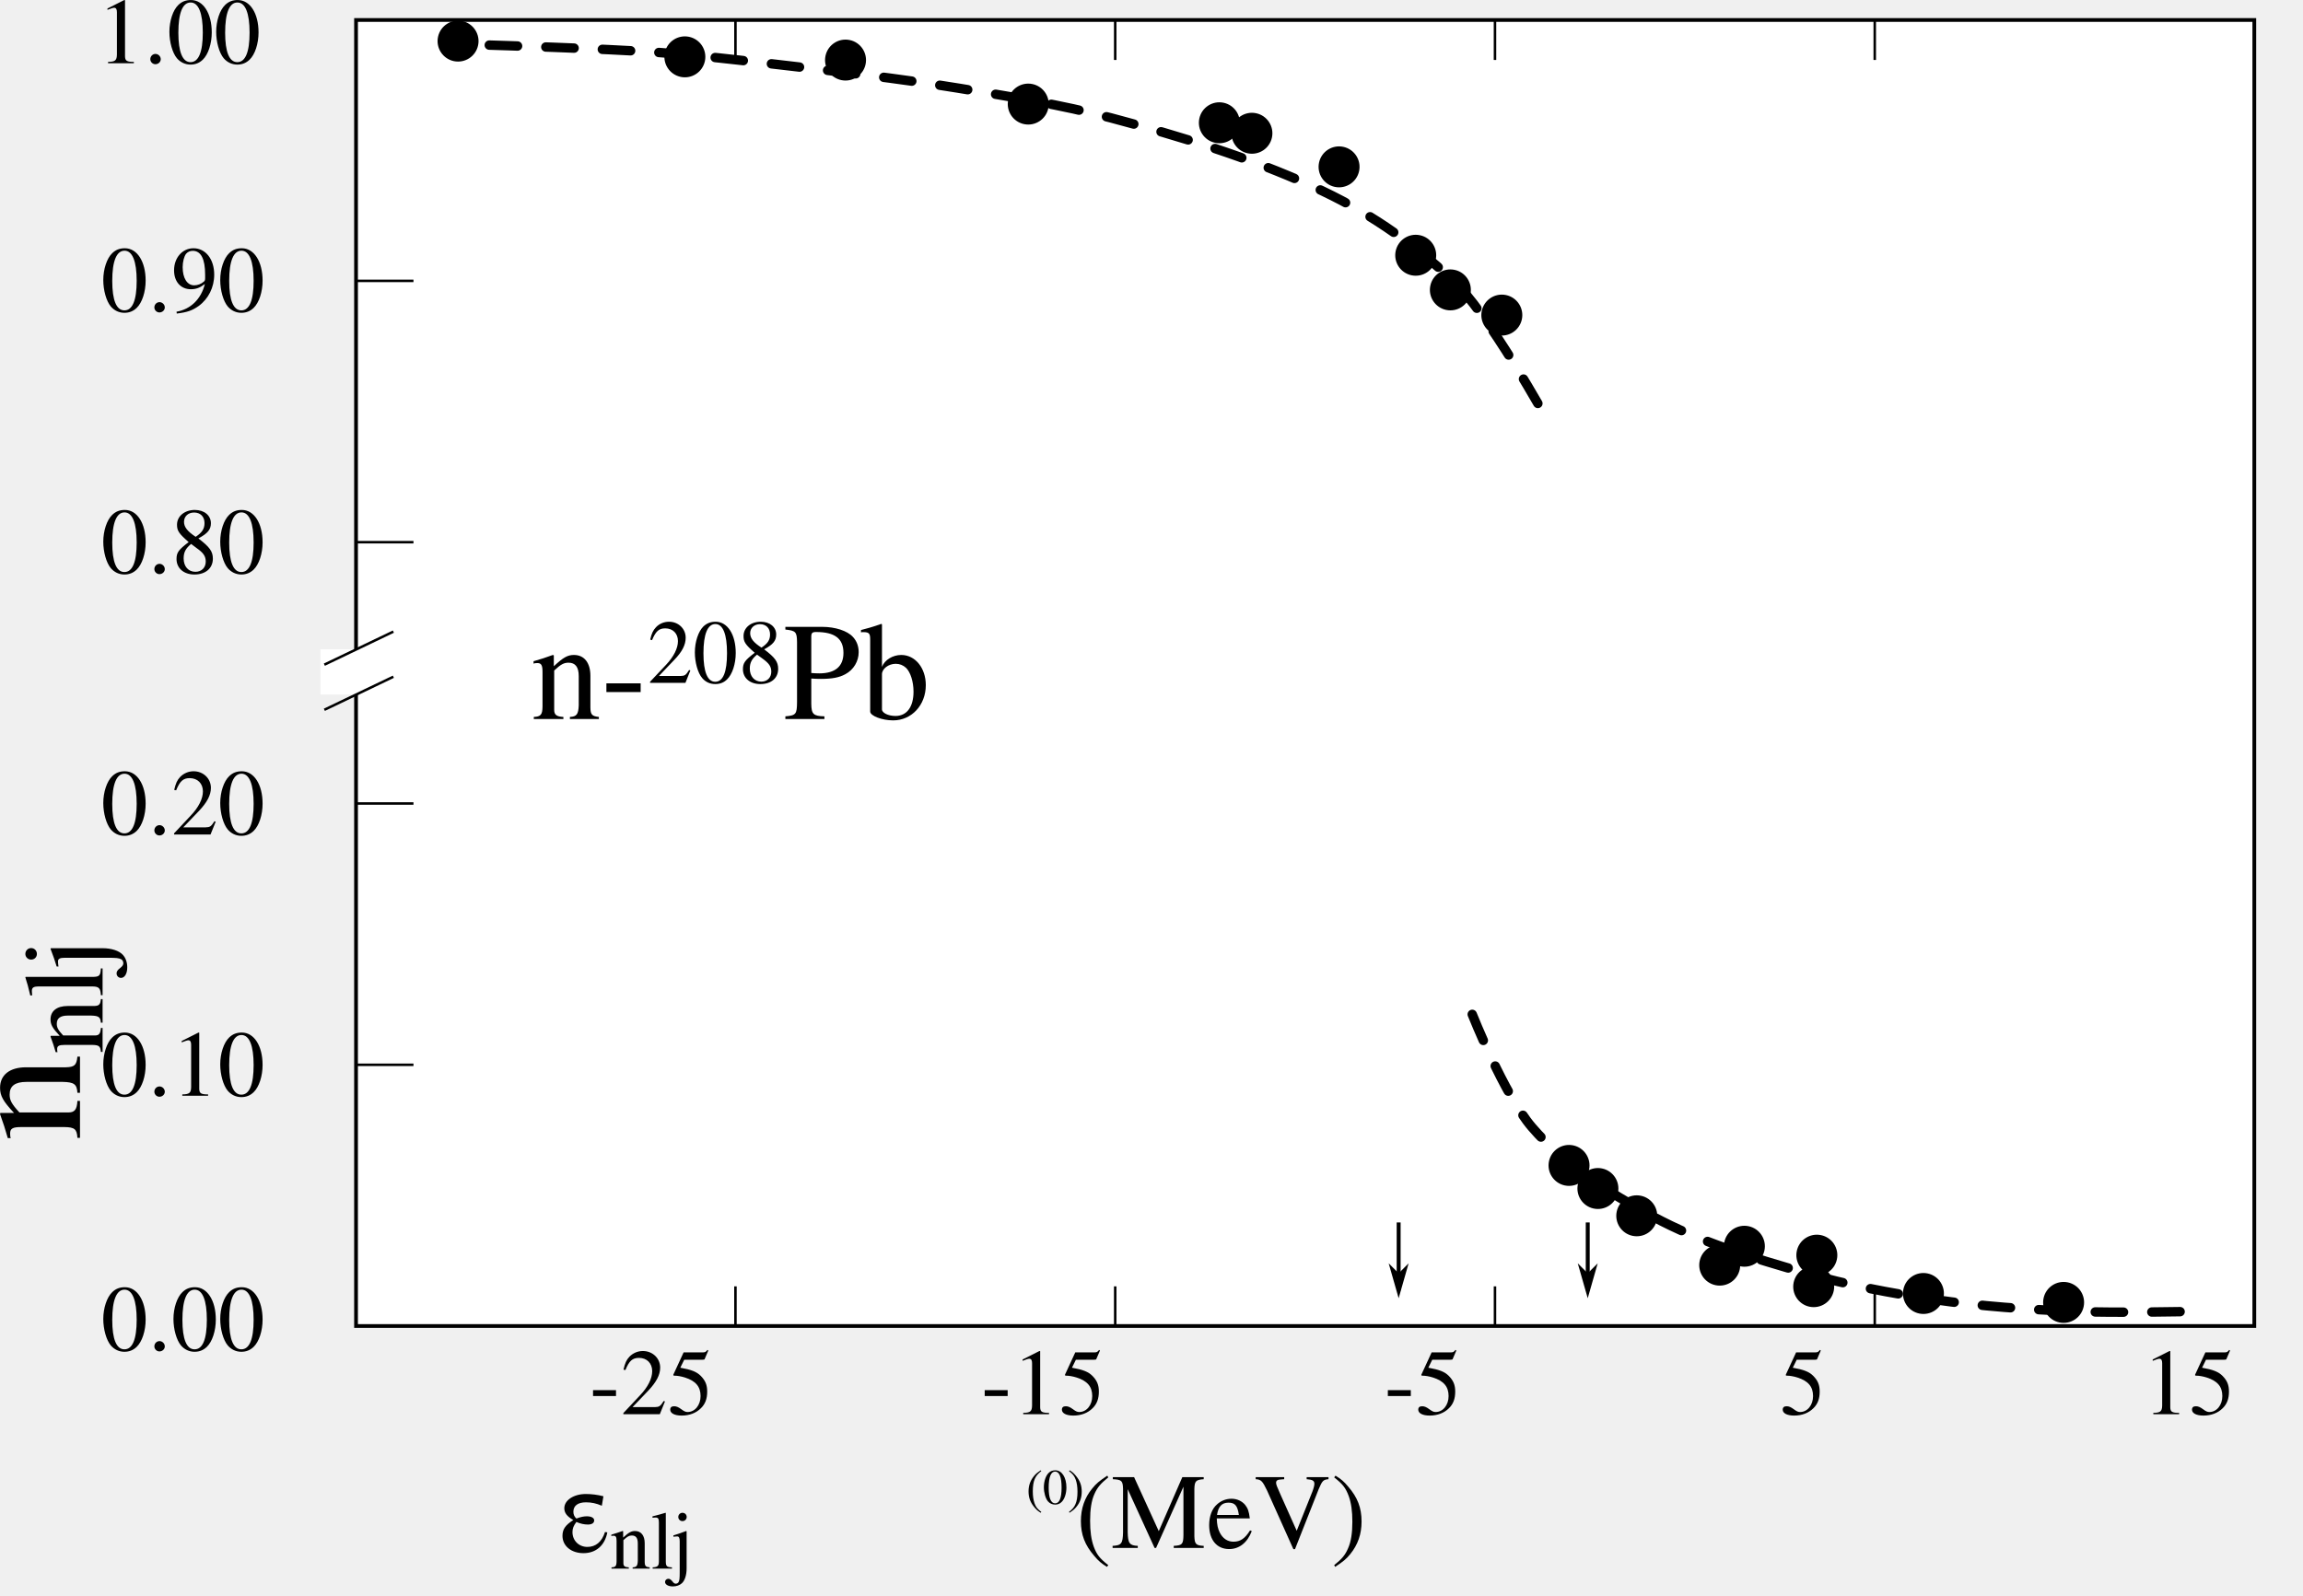
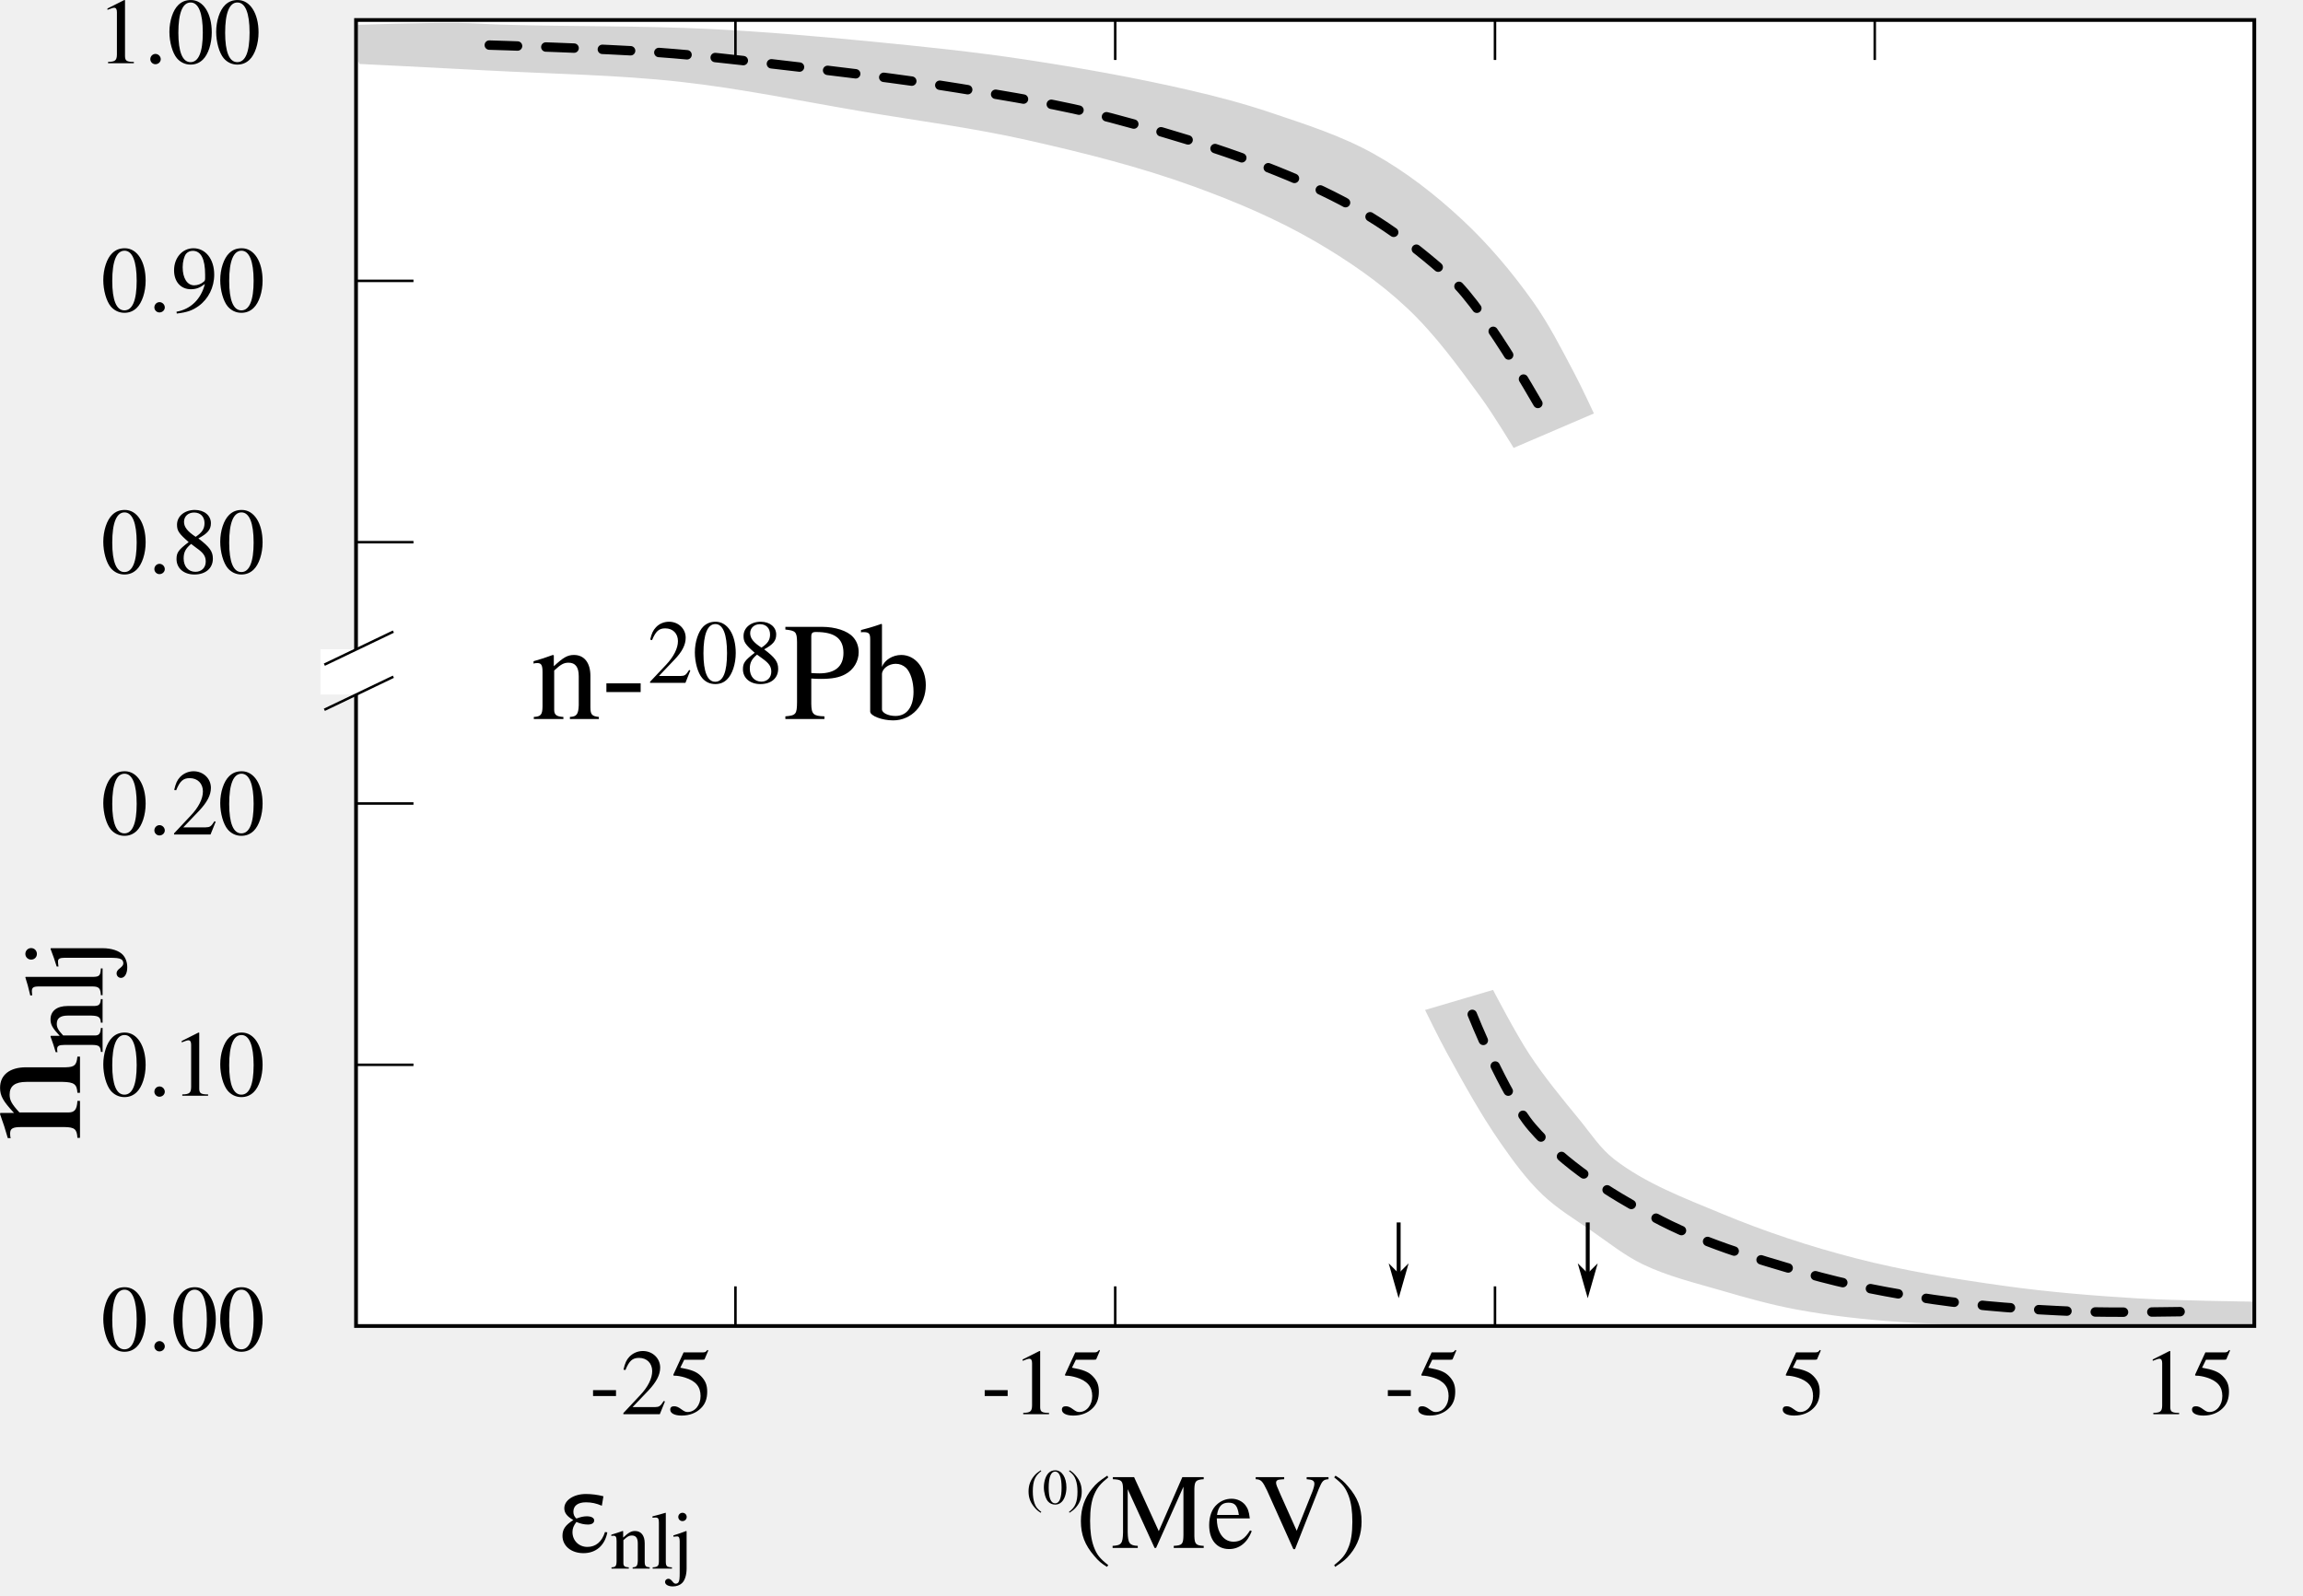
<svg xmlns="http://www.w3.org/2000/svg" id="svg2873" version="1.1" viewBox="0 0 293.086 203.071" height="203.071mm" width="293.086mm">
  <defs id="defs2867">
    <marker orient="auto" refY="0.0" refX="0.0" id="marker4111" style="overflow:visible;">
      <path id="path4109" d="M 0.0,0.0 L 5.0,-5.0 L -12.5,0.0 L 5.0,5.0 L 0.0,0.0 z " style="fill-rule:evenodd;stroke:#000000;stroke-width:1pt;stroke-opacity:1;fill:#000000;fill-opacity:1" transform="scale(0.4) rotate(180) translate(10,0)" />
    </marker>
    <marker style="overflow:visible;" id="Arrow1Mend" refX="0.0" refY="0.0" orient="auto">
      <path transform="scale(0.4) rotate(180) translate(10,0)" style="fill-rule:evenodd;stroke:#000000;stroke-width:1pt;stroke-opacity:1;fill:#000000;fill-opacity:1" d="M 0.0,0.0 L 5.0,-5.0 L -12.5,0.0 L 5.0,5.0 L 0.0,0.0 z " id="path3762" />
    </marker>
  </defs>
  <rect style="opacity:1;fill:#ffffff;fill-opacity:1;stroke:#000000;stroke-width:0.478;stroke-linecap:round;stroke-miterlimit:4;stroke-dasharray:none;stroke-dashoffset:0;stroke-opacity:1" id="rect3458" width="241.579" height="166.257" x="45.31" y="2.541" />
  <path style="fill:none;fill-rule:evenodd;stroke:#000000;stroke-width:0.319px;stroke-linecap:butt;stroke-linejoin:miter;stroke-opacity:1" d="m 93.595,163.751 v 5.101" id="path3460" />
  <path id="path3462" d="m 141.925,163.751 v 5.101" style="fill:none;fill-rule:evenodd;stroke:#000000;stroke-width:0.319px;stroke-linecap:butt;stroke-linejoin:miter;stroke-opacity:1" />
  <path style="fill:none;fill-rule:evenodd;stroke:#000000;stroke-width:0.319px;stroke-linecap:butt;stroke-linejoin:miter;stroke-opacity:1" d="m 190.256,163.751 v 5.101" id="path3464" />
-   <path id="path3466" d="m 238.586,163.751 v 5.101" style="fill:none;fill-rule:evenodd;stroke:#000000;stroke-width:0.319px;stroke-linecap:butt;stroke-linejoin:miter;stroke-opacity:1" />
  <path id="path3470" d="M 45.207,135.547 H 52.619" style="fill:none;fill-rule:evenodd;stroke:#000000;stroke-width:0.319px;stroke-linecap:butt;stroke-linejoin:miter;stroke-opacity:1" />
  <path style="fill:none;fill-rule:evenodd;stroke:#000000;stroke-width:0.319px;stroke-linecap:butt;stroke-linejoin:miter;stroke-opacity:1" d="M 45.207,102.283 H 52.619" id="path3474" />
  <path id="path3476" d="M 45.207,69.019 H 52.619" style="fill:none;fill-rule:evenodd;stroke:#000000;stroke-width:0.319px;stroke-linecap:butt;stroke-linejoin:miter;stroke-opacity:1" />
  <path style="fill:none;fill-rule:evenodd;stroke:#000000;stroke-width:0.319px;stroke-linecap:butt;stroke-linejoin:miter;stroke-opacity:1" d="M 45.207,35.754 H 52.619" id="path3478" />
  <rect style="opacity:1;fill:#ffffff;fill-opacity:1;stroke:none;stroke-width:0.478;stroke-linecap:round;stroke-miterlimit:4;stroke-dasharray:none;stroke-dashoffset:0;stroke-opacity:1" id="rect3482" width="9.334" height="5.762" x="40.78" y="82.647" />
  <path style="fill:none;fill-rule:evenodd;stroke:#000000;stroke-width:0.319px;stroke-linecap:butt;stroke-linejoin:miter;stroke-opacity:1" d="m 41.278,84.611 8.784,-4.208" id="path3484" />
  <path id="path3486" d="m 41.278,90.355 8.784,-4.208" style="fill:none;fill-rule:evenodd;stroke:#000000;stroke-width:0.319px;stroke-linecap:butt;stroke-linejoin:miter;stroke-opacity:1" />
  <path id="path3507" d="M 93.595,2.532 V 7.633" style="fill:none;fill-rule:evenodd;stroke:#000000;stroke-width:0.319px;stroke-linecap:butt;stroke-linejoin:miter;stroke-opacity:1" />
  <path style="fill:none;fill-rule:evenodd;stroke:#000000;stroke-width:0.319px;stroke-linecap:butt;stroke-linejoin:miter;stroke-opacity:1" d="M 141.925,2.532 V 7.633" id="path3509" />
  <path id="path3511" d="M 190.256,2.532 V 7.633" style="fill:none;fill-rule:evenodd;stroke:#000000;stroke-width:0.319px;stroke-linecap:butt;stroke-linejoin:miter;stroke-opacity:1" />
  <path style="fill:none;fill-rule:evenodd;stroke:#000000;stroke-width:0.319px;stroke-linecap:butt;stroke-linejoin:miter;stroke-opacity:1" d="M 238.586,2.532 V 7.633" id="path3513" />
  <path style="fill:none;fill-rule:evenodd;stroke:#000000;stroke-width:1.2;stroke-linecap:round;stroke-linejoin:miter;stroke-miterlimit:4;stroke-dasharray:3.6, 3.6;stroke-dashoffset:0;stroke-opacity:1" d="m 62.268,5.741 c 0,0 14.447,0.424 21.64,0.945 4.996,0.362 9.963,0.937 14.924,1.512 7.735,0.897 15.481,1.781 23.133,3.024 6.529,1.061 13.097,2.11 19.401,3.78 8.831,2.34 17.592,5.048 25.62,8.695 7.103,3.227 12.113,6.758 17.663,11.731 4.652,4.17 12.421,18.326 12.421,18.326" id="path3519" />
  <path style="fill:none;fill-rule:evenodd;stroke:#000000;stroke-width:1.2;stroke-linecap:round;stroke-linejoin:miter;stroke-miterlimit:4;stroke-dasharray:3.6, 3.6;stroke-dashoffset:0;stroke-opacity:1" d="m 187.362,129.127 c 0,0 4.068,10.261 7.602,14.368 4.15,4.824 9.781,8.329 15.353,11.346 6.078,3.292 12.764,5.287 19.374,7.186 5.388,1.548 10.912,2.6 16.45,3.404 5.932,0.861 11.926,1.26 17.912,1.513 4.992,0.21 14.988,0 14.988,0" id="path3521" />
-   <path style="opacity:1;fill:#000000;fill-opacity:1;stroke:none;stroke-width:0.77;stroke-linecap:round;stroke-miterlimit:4;stroke-dasharray:2.309, 2.309;stroke-dashoffset:0;stroke-opacity:1" id="path3525" d="M 57.749,7.78 A 2.606,2.606 0 0 1 55.744,4.692 2.606,2.606 0 0 1 58.828,2.681 2.606,2.606 0 0 1 60.845,5.76 2.606,2.606 0 0 1 57.77,7.784" />
-   <path d="M 86.614,9.784 A 2.606,2.606 0 0 1 84.609,6.697 2.606,2.606 0 0 1 87.693,4.686 2.606,2.606 0 0 1 89.71,7.765 2.606,2.606 0 0 1 86.635,9.789" id="path3527" style="opacity:1;fill:#000000;fill-opacity:1;stroke:none;stroke-width:0.77;stroke-linecap:round;stroke-miterlimit:4;stroke-dasharray:2.309, 2.309;stroke-dashoffset:0;stroke-opacity:1" />
-   <path style="opacity:1;fill:#000000;fill-opacity:1;stroke:none;stroke-width:0.77;stroke-linecap:round;stroke-miterlimit:4;stroke-dasharray:2.309, 2.309;stroke-dashoffset:0;stroke-opacity:1" id="path3529" d="m 107.06,10.196 a 2.606,2.606 0 0 1 -2.005,-3.088 2.606,2.606 0 0 1 3.084,-2.011 2.606,2.606 0 0 1 2.018,3.079 2.606,2.606 0 0 1 -3.075,2.024" />
-   <path d="m 130.313,15.798 a 2.606,2.606 0 0 1 -2.005,-3.088 2.606,2.606 0 0 1 3.084,-2.011 2.606,2.606 0 0 1 2.018,3.079 2.606,2.606 0 0 1 -3.075,2.024" id="path3531" style="opacity:1;fill:#000000;fill-opacity:1;stroke:none;stroke-width:0.77;stroke-linecap:round;stroke-miterlimit:4;stroke-dasharray:2.309, 2.309;stroke-dashoffset:0;stroke-opacity:1" />
-   <path style="opacity:1;fill:#000000;fill-opacity:1;stroke:none;stroke-width:0.77;stroke-linecap:round;stroke-miterlimit:4;stroke-dasharray:2.309, 2.309;stroke-dashoffset:0;stroke-opacity:1" id="path3533" d="m 154.634,18.177 a 2.606,2.606 0 0 1 -2.005,-3.088 2.606,2.606 0 0 1 3.084,-2.011 2.606,2.606 0 0 1 2.018,3.079 2.606,2.606 0 0 1 -3.075,2.024" />
-   <path d="m 158.777,19.513 a 2.606,2.606 0 0 1 -2.005,-3.088 2.606,2.606 0 0 1 3.084,-2.011 2.606,2.606 0 0 1 2.018,3.079 2.606,2.606 0 0 1 -3.075,2.024" id="path3535" style="opacity:1;fill:#000000;fill-opacity:1;stroke:none;stroke-width:0.77;stroke-linecap:round;stroke-miterlimit:4;stroke-dasharray:2.309, 2.309;stroke-dashoffset:0;stroke-opacity:1" />
-   <path style="opacity:1;fill:#000000;fill-opacity:1;stroke:none;stroke-width:0.77;stroke-linecap:round;stroke-miterlimit:4;stroke-dasharray:2.309, 2.309;stroke-dashoffset:0;stroke-opacity:1" id="path3537" d="m 169.868,23.789 a 2.606,2.606 0 0 1 -2.005,-3.088 2.606,2.606 0 0 1 3.084,-2.011 2.606,2.606 0 0 1 2.018,3.079 2.606,2.606 0 0 1 -3.075,2.024" />
-   <path d="m 179.624,35.041 a 2.606,2.606 0 0 1 -2.005,-3.088 2.606,2.606 0 0 1 3.084,-2.011 2.606,2.606 0 0 1 2.018,3.079 2.606,2.606 0 0 1 -3.075,2.024" id="path3539" style="opacity:1;fill:#000000;fill-opacity:1;stroke:none;stroke-width:0.77;stroke-linecap:round;stroke-miterlimit:4;stroke-dasharray:2.309, 2.309;stroke-dashoffset:0;stroke-opacity:1" />
-   <path style="opacity:1;fill:#000000;fill-opacity:1;stroke:none;stroke-width:0.77;stroke-linecap:round;stroke-miterlimit:4;stroke-dasharray:2.309, 2.309;stroke-dashoffset:0;stroke-opacity:1" id="path3541" d="m 184.034,39.451 a 2.606,2.606 0 0 1 -2.005,-3.088 2.606,2.606 0 0 1 3.084,-2.011 2.606,2.606 0 0 1 2.018,3.079 2.606,2.606 0 0 1 -3.075,2.024" />
-   <path d="m 190.582,42.659 a 2.606,2.606 0 0 1 -2.005,-3.088 2.606,2.606 0 0 1 3.084,-2.011 2.606,2.606 0 0 1 2.018,3.079 2.606,2.606 0 0 1 -3.075,2.024" id="path3543" style="opacity:1;fill:#000000;fill-opacity:1;stroke:none;stroke-width:0.77;stroke-linecap:round;stroke-miterlimit:4;stroke-dasharray:2.309, 2.309;stroke-dashoffset:0;stroke-opacity:1" />
-   <path style="opacity:1;fill:#000000;fill-opacity:1;stroke:none;stroke-width:0.77;stroke-linecap:round;stroke-miterlimit:4;stroke-dasharray:2.309, 2.309;stroke-dashoffset:0;stroke-opacity:1" id="path3545" d="m 199.134,150.903 a 2.606,2.606 0 0 1 -2.005,-3.088 2.606,2.606 0 0 1 3.084,-2.011 2.606,2.606 0 0 1 2.018,3.079 2.606,2.606 0 0 1 -3.075,2.024" />
-   <path d="m 202.809,153.843 a 2.606,2.606 0 0 1 -2.005,-3.088 2.606,2.606 0 0 1 3.084,-2.011 2.606,2.606 0 0 1 2.018,3.079 2.606,2.606 0 0 1 -3.075,2.024" id="path3547" style="opacity:1;fill:#000000;fill-opacity:1;stroke:none;stroke-width:0.77;stroke-linecap:round;stroke-miterlimit:4;stroke-dasharray:2.309, 2.309;stroke-dashoffset:0;stroke-opacity:1" />
-   <path style="opacity:1;fill:#000000;fill-opacity:1;stroke:none;stroke-width:0.77;stroke-linecap:round;stroke-miterlimit:4;stroke-dasharray:2.309, 2.309;stroke-dashoffset:0;stroke-opacity:1" id="path3549" d="m 207.754,157.317 a 2.606,2.606 0 0 1 -2.005,-3.088 2.606,2.606 0 0 1 3.084,-2.011 2.606,2.606 0 0 1 2.018,3.079 2.606,2.606 0 0 1 -3.075,2.024" />
-   <path d="m 218.311,163.598 a 2.606,2.606 0 0 1 -2.005,-3.088 2.606,2.606 0 0 1 3.084,-2.011 2.606,2.606 0 0 1 2.018,3.079 2.606,2.606 0 0 1 -3.075,2.024" id="path3551" style="opacity:1;fill:#000000;fill-opacity:1;stroke:none;stroke-width:0.77;stroke-linecap:round;stroke-miterlimit:4;stroke-dasharray:2.309, 2.309;stroke-dashoffset:0;stroke-opacity:1" />
-   <path style="opacity:1;fill:#000000;fill-opacity:1;stroke:none;stroke-width:0.77;stroke-linecap:round;stroke-miterlimit:4;stroke-dasharray:2.309, 2.309;stroke-dashoffset:0;stroke-opacity:1" id="path3553" d="m 221.451,161.193 a 2.606,2.606 0 0 1 -2.005,-3.088 2.606,2.606 0 0 1 3.084,-2.011 2.606,2.606 0 0 1 2.018,3.079 2.606,2.606 0 0 1 -3.075,2.024" />
-   <path d="m 230.672,162.329 a 2.606,2.606 0 0 1 -2.005,-3.088 2.606,2.606 0 0 1 3.084,-2.011 2.606,2.606 0 0 1 2.018,3.079 2.606,2.606 0 0 1 -3.075,2.024" id="path3555" style="opacity:1;fill:#000000;fill-opacity:1;stroke:none;stroke-width:0.77;stroke-linecap:round;stroke-miterlimit:4;stroke-dasharray:2.309, 2.309;stroke-dashoffset:0;stroke-opacity:1" />
-   <path style="opacity:1;fill:#000000;fill-opacity:1;stroke:none;stroke-width:0.77;stroke-linecap:round;stroke-miterlimit:4;stroke-dasharray:2.309, 2.309;stroke-dashoffset:0;stroke-opacity:1" id="path3557" d="m 230.271,166.338 a 2.606,2.606 0 0 1 -2.005,-3.088 2.606,2.606 0 0 1 3.084,-2.011 2.606,2.606 0 0 1 2.018,3.079 2.606,2.606 0 0 1 -3.075,2.024" />
-   <path d="m 244.236,167.206 a 2.606,2.606 0 0 1 -2.005,-3.088 2.606,2.606 0 0 1 3.084,-2.011 2.606,2.606 0 0 1 2.018,3.079 2.606,2.606 0 0 1 -3.075,2.024" id="path3559" style="opacity:1;fill:#000000;fill-opacity:1;stroke:none;stroke-width:0.77;stroke-linecap:round;stroke-miterlimit:4;stroke-dasharray:2.309, 2.309;stroke-dashoffset:0;stroke-opacity:1" />
-   <path style="opacity:1;fill:#000000;fill-opacity:1;stroke:none;stroke-width:0.77;stroke-linecap:round;stroke-miterlimit:4;stroke-dasharray:2.309, 2.309;stroke-dashoffset:0;stroke-opacity:1" id="path3561" d="m 262.076,168.342 a 2.606,2.606 0 0 1 -2.005,-3.088 2.606,2.606 0 0 1 3.084,-2.011 2.606,2.606 0 0 1 2.018,3.079 2.606,2.606 0 0 1 -3.075,2.024" />
  <text xml:space="preserve" style="font-style:normal;font-weight:normal;font-size:11.906px;line-height:125%;font-family:Sans;text-align:end;letter-spacing:0px;word-spacing:0px;text-anchor:end;fill:#000000;fill-opacity:1;stroke:none;stroke-width:0.265px;stroke-linecap:butt;stroke-linejoin:miter;stroke-opacity:1" x="100.162" y="180.028" id="text3565">
    <tspan id="tspan3563" x="100.162" y="180.028" style="font-style:normal;font-variant:normal;font-weight:normal;font-stretch:normal;font-family:times;-inkscape-font-specification:times;stroke-width:0.265px">-25</tspan>
  </text>
  <text id="text3569" y="180.028" x="150.004" style="font-style:normal;font-weight:normal;font-size:11.906px;line-height:125%;font-family:Sans;text-align:end;letter-spacing:0px;word-spacing:0px;text-anchor:end;fill:#000000;fill-opacity:1;stroke:none;stroke-width:0.265px;stroke-linecap:butt;stroke-linejoin:miter;stroke-opacity:1" xml:space="preserve">
    <tspan style="font-style:normal;font-variant:normal;font-weight:normal;font-stretch:normal;font-family:times;-inkscape-font-specification:times;stroke-width:0.265px" y="180.028" x="150.004" id="tspan3567">-15</tspan>
  </text>
  <text xml:space="preserve" style="font-style:normal;font-weight:normal;font-size:11.906px;line-height:125%;font-family:Sans;text-align:end;letter-spacing:0px;word-spacing:0px;text-anchor:end;fill:#000000;fill-opacity:1;stroke:none;stroke-width:0.265px;stroke-linecap:butt;stroke-linejoin:miter;stroke-opacity:1" x="195.357" y="180.028" id="text3573">
    <tspan id="tspan3571" x="195.357" y="180.028" style="font-style:normal;font-variant:normal;font-weight:normal;font-stretch:normal;font-family:times;-inkscape-font-specification:times;stroke-width:0.265px">-5</tspan>
  </text>
  <text id="text3577" y="180.028" x="241.741" style="font-style:normal;font-weight:normal;font-size:11.906px;line-height:125%;font-family:Sans;text-align:end;letter-spacing:0px;word-spacing:0px;text-anchor:end;fill:#000000;fill-opacity:1;stroke:none;stroke-width:0.265px;stroke-linecap:butt;stroke-linejoin:miter;stroke-opacity:1" xml:space="preserve">
    <tspan style="font-style:normal;font-variant:normal;font-weight:normal;font-stretch:normal;font-family:times;-inkscape-font-specification:times;stroke-width:0.265px" y="180.028" x="241.741" id="tspan3575">5</tspan>
  </text>
  <text xml:space="preserve" style="font-style:normal;font-weight:normal;font-size:11.906px;line-height:125%;font-family:Sans;text-align:end;letter-spacing:0px;word-spacing:0px;text-anchor:end;fill:#000000;fill-opacity:1;stroke:none;stroke-width:0.265px;stroke-linecap:butt;stroke-linejoin:miter;stroke-opacity:1" x="293.825" y="180.028" id="text3581">
    <tspan id="tspan3579" x="293.825" y="180.028" style="font-style:normal;font-variant:normal;font-weight:normal;font-stretch:normal;font-family:times;-inkscape-font-specification:times;stroke-width:0.265px">15</tspan>
  </text>
  <text id="text3585" y="171.907" x="42.987" style="font-style:normal;font-weight:normal;font-size:11.906px;line-height:125%;font-family:Sans;text-align:end;letter-spacing:0px;word-spacing:0px;text-anchor:end;fill:#000000;fill-opacity:1;stroke:none;stroke-width:0.265px;stroke-linecap:butt;stroke-linejoin:miter;stroke-opacity:1" xml:space="preserve">
    <tspan style="font-style:normal;font-variant:normal;font-weight:normal;font-stretch:normal;font-family:times;-inkscape-font-specification:times;stroke-width:0.265px" y="171.907" x="42.987" id="tspan3583">0.00</tspan>
  </text>
  <text xml:space="preserve" style="font-style:normal;font-weight:normal;font-size:11.906px;line-height:125%;font-family:Sans;text-align:end;letter-spacing:0px;word-spacing:0px;text-anchor:end;fill:#000000;fill-opacity:1;stroke:none;stroke-width:0.265px;stroke-linecap:butt;stroke-linejoin:miter;stroke-opacity:1" x="42.987" y="139.488" id="text3597">
    <tspan id="tspan3595" x="42.987" y="139.488" style="font-style:normal;font-variant:normal;font-weight:normal;font-stretch:normal;font-family:times;-inkscape-font-specification:times;stroke-width:0.265px">0.10</tspan>
  </text>
  <text id="text3601" y="106.224" x="42.987" style="font-style:normal;font-weight:normal;font-size:11.906px;line-height:125%;font-family:Sans;text-align:end;letter-spacing:0px;word-spacing:0px;text-anchor:end;fill:#000000;fill-opacity:1;stroke:none;stroke-width:0.265px;stroke-linecap:butt;stroke-linejoin:miter;stroke-opacity:1" xml:space="preserve">
    <tspan style="font-style:normal;font-variant:normal;font-weight:normal;font-stretch:normal;font-family:times;-inkscape-font-specification:times;stroke-width:0.265px" y="106.224" x="42.987" id="tspan3599">0.20</tspan>
  </text>
  <text xml:space="preserve" style="font-style:normal;font-weight:normal;font-size:11.906px;line-height:125%;font-family:Sans;text-align:end;letter-spacing:0px;word-spacing:0px;text-anchor:end;fill:#000000;fill-opacity:1;stroke:none;stroke-width:0.265px;stroke-linecap:butt;stroke-linejoin:miter;stroke-opacity:1" x="42.987" y="72.96" id="text3605">
    <tspan id="tspan3603" x="42.987" y="72.96" style="font-style:normal;font-variant:normal;font-weight:normal;font-stretch:normal;font-family:times;-inkscape-font-specification:times;stroke-width:0.265px">0.80</tspan>
  </text>
  <text id="text3609" y="39.648" x="42.987" style="font-style:normal;font-weight:normal;font-size:11.906px;line-height:125%;font-family:Sans;text-align:end;letter-spacing:0px;word-spacing:0px;text-anchor:end;fill:#000000;fill-opacity:1;stroke:none;stroke-width:0.265px;stroke-linecap:butt;stroke-linejoin:miter;stroke-opacity:1" xml:space="preserve">
    <tspan style="font-style:normal;font-variant:normal;font-weight:normal;font-stretch:normal;font-family:times;-inkscape-font-specification:times;stroke-width:0.265px" y="39.648" x="42.987" id="tspan3607">0.90</tspan>
  </text>
  <text xml:space="preserve" style="font-style:normal;font-weight:normal;font-size:11.906px;line-height:125%;font-family:Sans;text-align:end;letter-spacing:0px;word-spacing:0px;text-anchor:end;fill:#000000;fill-opacity:1;stroke:none;stroke-width:0.265px;stroke-linecap:butt;stroke-linejoin:miter;stroke-opacity:1" x="42.469" y="8.049" id="text3613">
    <tspan id="tspan3611" x="42.469" y="8.049" style="font-style:normal;font-variant:normal;font-weight:normal;font-stretch:normal;font-family:times;-inkscape-font-specification:times;stroke-width:0.265px">1.00</tspan>
  </text>
  <g id="g3710" transform="translate(26.95606,-84.30046)">
    <g transform="matrix(0.6778404,0,0,0.6778404,34.93043,87.45518)" id="g3642">
      <text xml:space="preserve" style="font-style:normal;font-weight:normal;font-size:23.63px;line-height:125%;font-family:Sans;text-align:end;letter-spacing:0px;word-spacing:0px;text-anchor:end;fill:#000000;fill-opacity:1;stroke:none;stroke-width:0.525px;stroke-linecap:butt;stroke-linejoin:miter;stroke-opacity:1" x="135.08" y="286.856" id="text3617">
        <tspan id="tspan3615" x="135.08" y="286.856" style="font-style:normal;font-variant:normal;font-weight:normal;font-stretch:normal;font-family:times;-inkscape-font-specification:times;stroke-width:0.525px">ε<tspan style="font-size:65%;baseline-shift:sub" id="tspan3619">nlj</tspan>
        </tspan>
      </text>
      <text id="text3625" y="277.781" x="129.249" style="font-style:normal;font-weight:normal;font-size:9.342px;line-height:125%;font-family:Sans;text-align:end;letter-spacing:0px;word-spacing:0px;text-anchor:end;fill:#000000;fill-opacity:1;stroke:none;stroke-width:0.208px;stroke-linecap:butt;stroke-linejoin:miter;stroke-opacity:1" xml:space="preserve">
        <tspan style="font-style:normal;font-variant:normal;font-weight:normal;font-stretch:normal;font-family:times;-inkscape-font-specification:times;stroke-width:0.208px" y="277.781" x="129.249" id="tspan3623">(0)</tspan>
      </text>
    </g>
    <text xml:space="preserve" style="font-style:normal;font-weight:normal;font-size:13.615px;line-height:125%;font-family:Sans;text-align:end;letter-spacing:0px;word-spacing:0px;text-anchor:end;fill:#000000;fill-opacity:1;stroke:none;stroke-width:0.303px;stroke-linecap:butt;stroke-linejoin:miter;stroke-opacity:1" x="164.677" y="281.354" id="text3648">
      <tspan id="tspan3646" x="164.677" y="281.354" style="font-style:normal;font-variant:normal;font-weight:normal;font-stretch:normal;font-family:times;-inkscape-font-specification:times;stroke-width:0.303px">(MeV)</tspan>
    </text>
  </g>
  <text id="text3714" y="10.18" x="-74.559" style="font-style:normal;font-weight:normal;font-size:22.132px;line-height:125%;font-family:Sans;text-align:end;letter-spacing:0px;word-spacing:0px;text-anchor:end;fill:#000000;fill-opacity:1;stroke:none;stroke-width:0.492px;stroke-linecap:butt;stroke-linejoin:miter;stroke-opacity:1" xml:space="preserve" transform="rotate(-90)">
    <tspan style="font-style:normal;font-variant:normal;font-weight:normal;font-stretch:normal;font-family:times;-inkscape-font-specification:times;stroke-width:0.492px" y="10.18" x="-74.559" id="tspan3712">n<tspan style="font-size:14.385px;baseline-shift:sub;stroke-width:0.492px" id="tspan3716">nlj</tspan>
    </tspan>
  </text>
  <text xml:space="preserve" style="font-style:normal;font-weight:normal;font-size:17.726px;line-height:125%;font-family:Sans;text-align:end;letter-spacing:0px;word-spacing:0px;text-anchor:end;fill:#000000;fill-opacity:1;stroke:none;stroke-width:0.394px;stroke-linecap:butt;stroke-linejoin:miter;stroke-opacity:1" x="132.212" y="91.534" id="text3722">
    <tspan id="tspan3720" x="132.212" y="91.534" style="font-style:normal;font-variant:normal;font-weight:normal;font-stretch:normal;font-family:times;-inkscape-font-specification:times;stroke-width:0.394px">n-<tspan style="font-size:11.522px;baseline-shift:super;stroke-width:0.394px" id="tspan3724">208</tspan>Pb</tspan>
  </text>
  <path style="fill:none;fill-rule:evenodd;stroke:#000000;stroke-width:0.5;stroke-linecap:butt;stroke-linejoin:miter;stroke-miterlimit:4;stroke-dasharray:none;stroke-opacity:1;marker-end:url(#Arrow1Mend)" d="m 177.996,155.614 v 8.661" id="path3751" />
  <path id="path4107" d="m 202.059,155.614 v 8.661" style="fill:none;fill-rule:evenodd;stroke:#000000;stroke-width:0.5;stroke-linecap:butt;stroke-linejoin:miter;stroke-miterlimit:4;stroke-dasharray:none;stroke-opacity:1;marker-end:url(#marker4111)" />
+   <path style="opacity:0.168;fill:#000000;fill-opacity:1;fill-rule:evenodd;stroke:#000000;stroke-width:0.265px;stroke-linecap:butt;stroke-linejoin:miter;stroke-opacity:1" d="m 61.873,8.827 c 8.249,0.453 16.53,0.549 24.741,1.458 7.807,0.864 15.512,2.488 23.258,3.792 6.964,1.172 13.985,2.073 20.874,3.625 7.13,1.606 14.253,3.384 21.124,5.875 5.33,1.932 10.595,4.157 15.5,7 4.182,2.424 8.224,5.193 11.75,8.5 3.627,3.401 6.561,7.489 9.5,11.5 1.473,2.01 4.061,6.275 4.061,6.275 l 9.988,-4.287 c 0,0 -1.534,-3.299 -2.386,-4.905 -1.659,-3.124 -3.253,-6.309 -5.303,-9.192 -2.663,-3.745 -5.651,-7.299 -9.015,-10.429 -3.39,-3.155 -7.096,-6.044 -11.137,-8.308 -4.152,-2.327 -8.747,-3.784 -13.258,-5.303 -3.36,-1.131 -6.798,-2.031 -10.253,-2.828 -6.892,-1.59 -13.866,-2.829 -20.859,-3.889 -6.511,-0.987 -13.067,-1.66 -19.622,-2.298 -6.823,-0.664 -13.658,-1.254 -20.505,-1.591 -8.821,-0.434 -17.661,-0.289 -26.488,-0.555 -1.855,-0.056 -3.707,-0.2 -5.562,-0.219 -4.197,-0.043 -12.589,0.235 -12.589,0.235 l 0.027,4.45 v 0 l 0.122,0.28 c 0,0 10.69,0.523 16.033,0.817 z" id="path1805" />
+   <path style="opacity:0.165;fill:#000000;fill-opacity:1;fill-rule:evenodd;stroke:#000000;stroke-width:0.265px;stroke-linecap:butt;stroke-linejoin:miter;stroke-opacity:1" d="m 257.29,168.423 c -5.157,-0.017 -10.323,0.089 -15.467,-0.265 -4.411,-0.303 -8.822,-0.783 -13.169,-1.591 -3.197,-0.594 -6.337,-1.474 -9.457,-2.386 -3.398,-0.994 -6.888,-1.819 -10.076,-3.359 -2.281,-1.102 -4.282,-2.71 -6.364,-4.154 -2.164,-1.501 -4.458,-2.866 -6.364,-4.684 -2.031,-1.938 -3.697,-4.239 -5.303,-6.541 -2.57,-3.684 -4.726,-7.645 -6.894,-11.579 -0.941,-1.708 -2.652,-5.215 -2.652,-5.215 l 8.397,-2.475 c 0,0 2.879,5.534 4.596,8.131 1.924,2.91 4.152,5.611 6.364,8.308 1.417,1.727 2.654,3.669 4.419,5.038 4.071,3.158 9.034,4.999 13.788,6.982 5.503,2.296 11.197,4.165 16.97,5.657 6.238,1.612 12.622,2.645 19.003,3.535 5.627,0.786 11.299,1.247 16.97,1.591 4.702,0.285 14.613,0.411 14.613,0.411 l -0.026,2.729 c 0,0 -19.719,-0.103 -29.347,-0.135 z" id="path1823" />
</svg>
